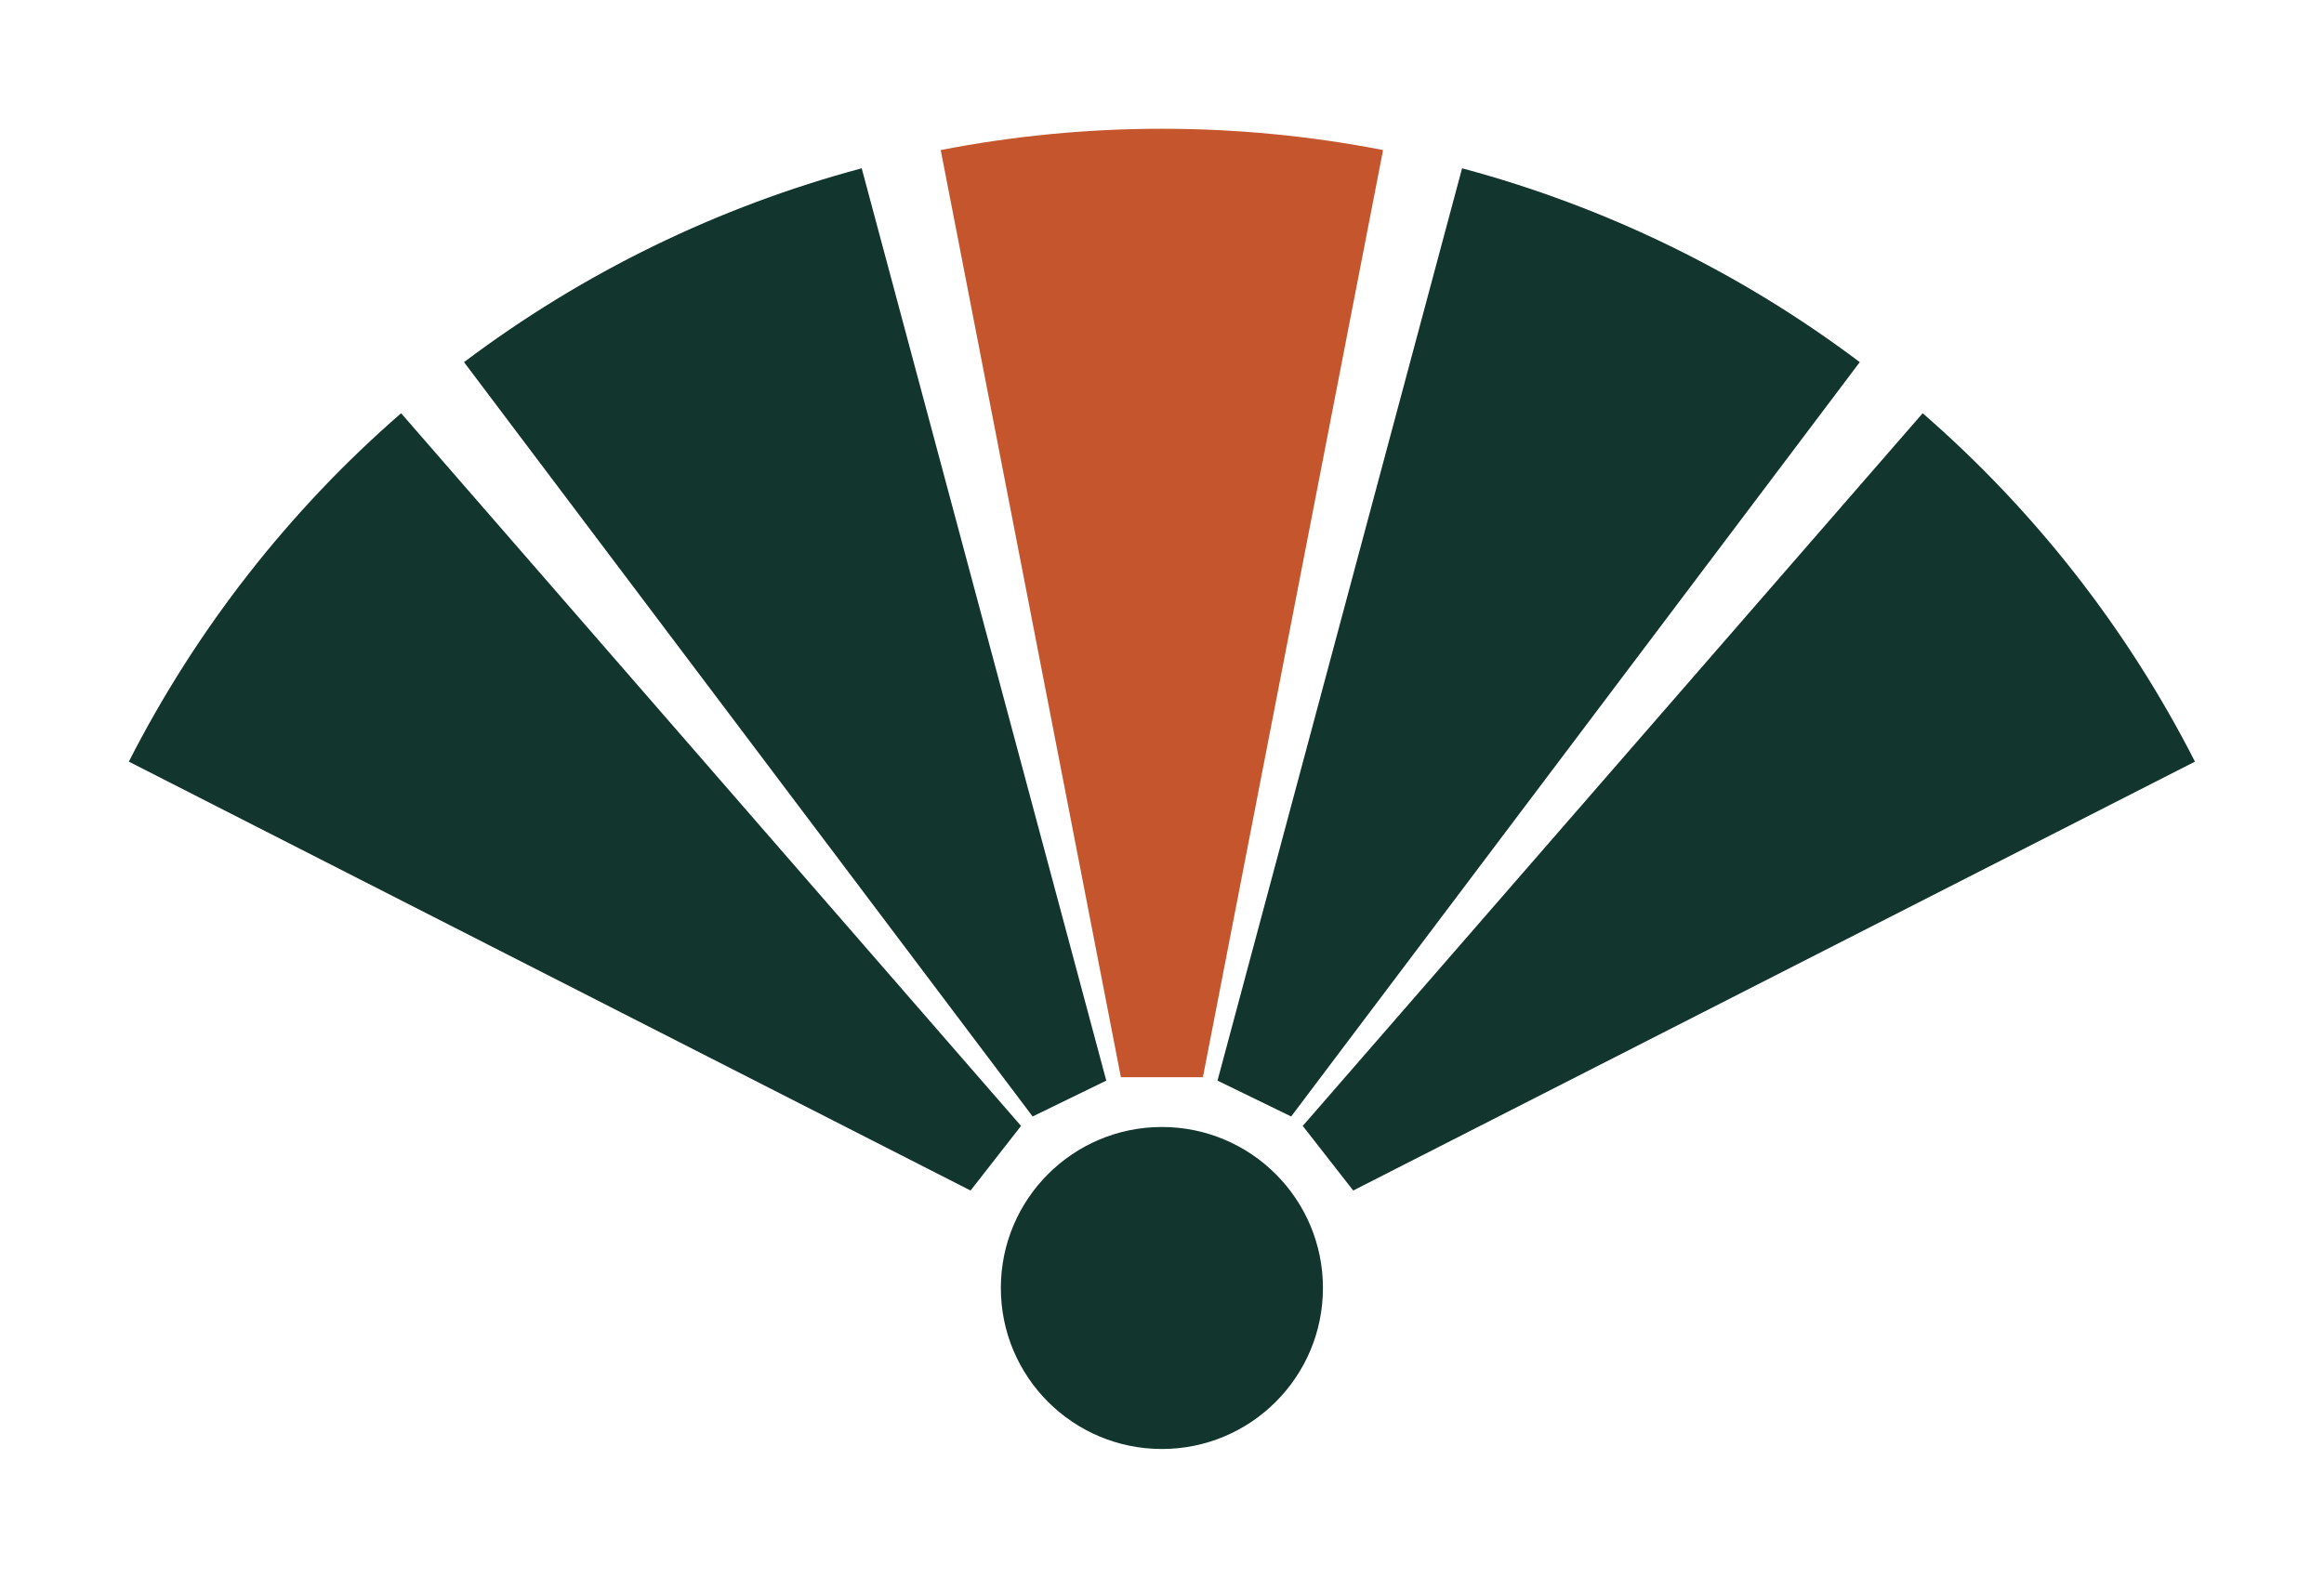
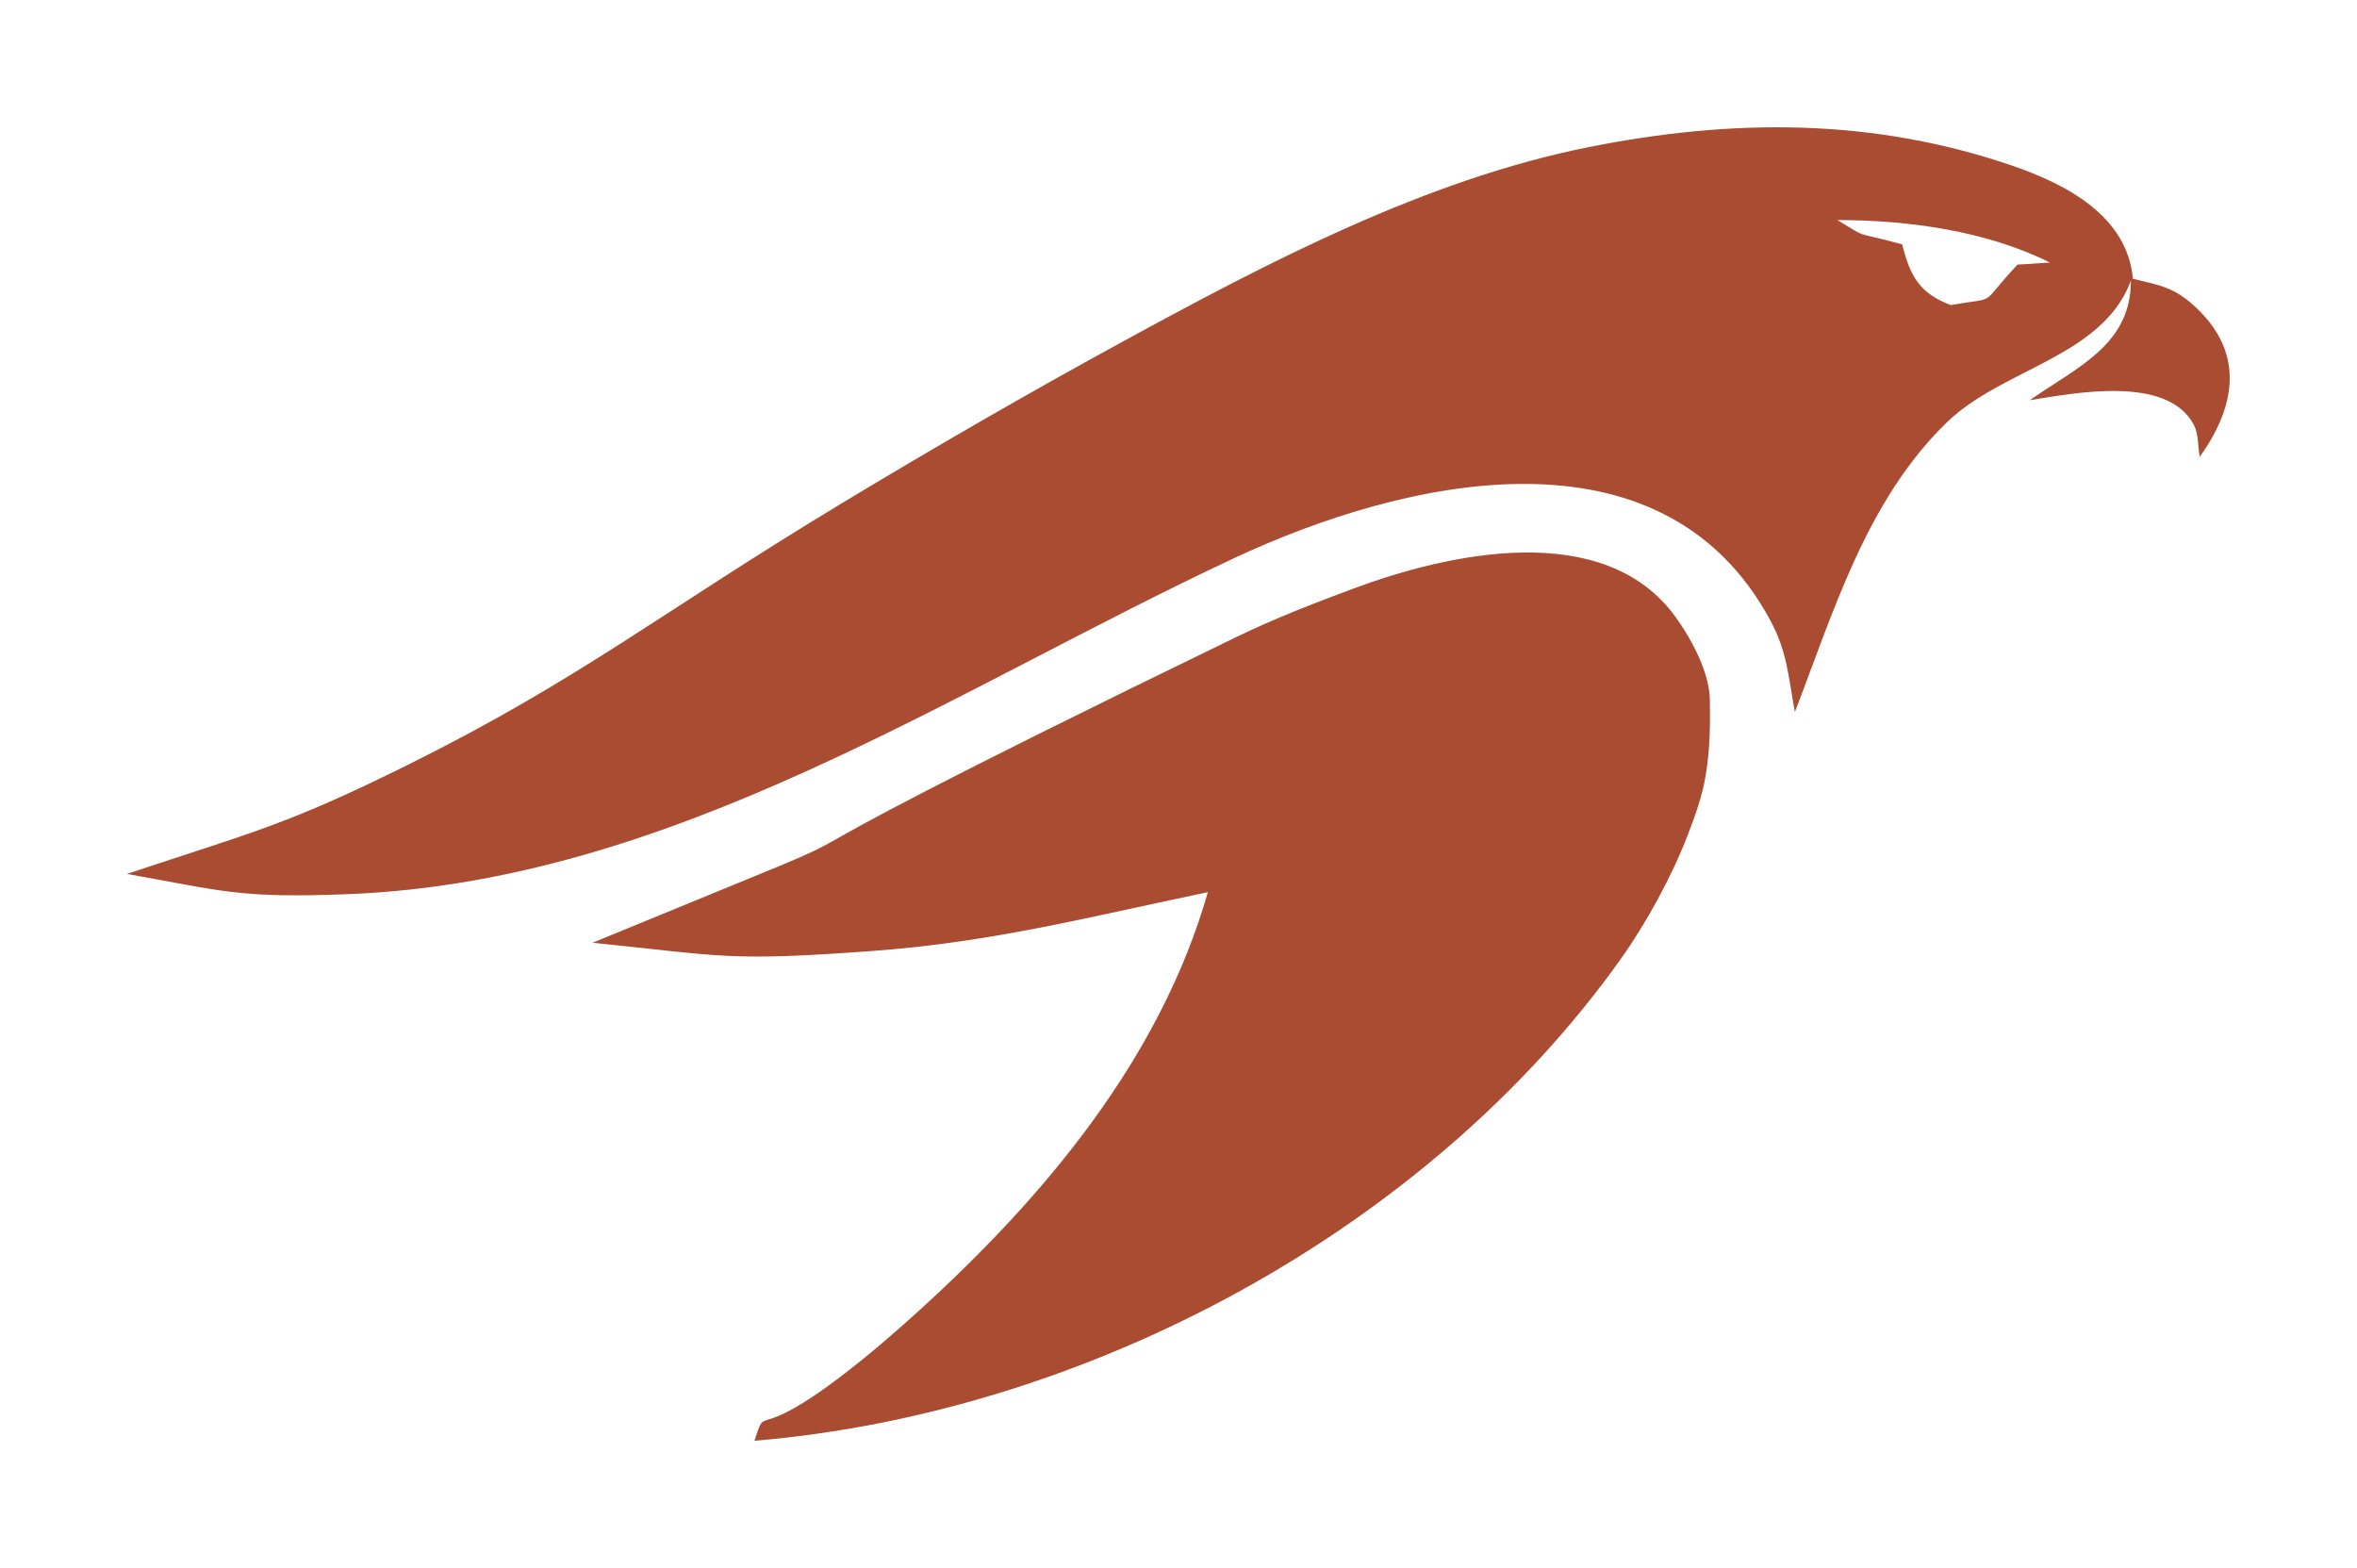
- <svg xmlns="http://www.w3.org/2000/svg" viewBox="5.89 26 108.23 73.5" role="img" aria-label="Merlin">
-   <path d="M51.09 81.46L11.89 61.48A54 54 0 0 1 24.57 45.25L53.44 78.45ZM53.98 78.01L27.5 42.87A54 54 0 0 1 46.02 33.84L57.41 76.34ZM62.59 76.34L73.98 33.84A54 54 0 0 1 92.5 42.87L66.02 78.01ZM66.56 78.45L95.43 45.25A54 54 0 0 1 108.11 61.48L68.91 81.46ZM52.5 86A7.5 7.5 0 1 1 67.5 86A7.5 7.5 0 1 1 52.5 86Z" fill="#12352E" />
-   <path d="M58.09 76.18L49.7 32.99A54 54 0 0 1 70.3 32.99L61.91 76.18Z" fill="#C4552D" />
+ <svg xmlns="http://www.w3.org/2000/svg" viewBox="4.526 24.813 111.426 74.105" role="img" aria-label="Merlin">
+   <path d="M105.359 37.99C106.615 38.304 107.327 38.364 108.421 39.426C110.691 41.63 110.144 44.133 108.517 46.411C108.421 45.901 108.476 45.338 108.23 44.88C106.954 42.511 102.516 43.41 100.478 43.732C102.749 42.149 105.263 41.111 105.263 38.086C103.909 41.697 99.203 42.214 96.555 44.785C92.773 48.456 91.212 53.713 89.378 58.469C89.068 56.797 89.019 55.634 88.23 54.163C83.098 44.6 70.88 47.449 62.871 51.196C49.416 57.491 36.329 66.486 20.957 67.081C15.827 67.28 15.094 66.936 10.526 66.124C16.443 64.152 18.03 63.837 23.828 60.957C31.973 56.911 35.78 53.759 44.306 48.612C48.686 45.969 53.117 43.407 57.608 40.957C64.433 37.234 71.89 33.316 79.617 31.77C86.396 30.415 93.027 30.381 99.617 32.632C102.222 33.521 105.089 35.021 105.359 37.99ZM40.191 92.919C40.81 91.063 40.072 93.085 44.306 89.856C45.566 88.896 46.769 87.859 47.943 86.794C53.915 81.372 59.381 74.847 61.627 66.986C56.023 68.153 51.458 69.346 45.837 69.761C38.946 70.269 38.753 70.01 32.536 69.378C52.268 61.253 32.938 69.504 62.967 54.928C64.768 54.054 66.64 53.33 68.517 52.632C72.975 50.972 80.353 49.31 83.732 53.971C84.443 54.951 85.333 56.539 85.359 57.895C85.382 59.076 85.359 60.269 85.167 61.435C85.006 62.421 84.667 63.375 84.306 64.306C83.554 66.25 82.359 68.443 81.148 70.144C71.974 83.027 55.813 91.617 40.191 92.919ZM91.388 35.215C92.968 36.164 91.986 35.692 94.45 36.364C94.821 37.848 95.267 38.68 96.746 39.234C99.107 38.818 97.996 39.348 99.904 37.321C100.415 37.289 100.925 37.257 101.435 37.225C98.432 35.723 94.717 35.215 91.388 35.215Z" fill="#AA4C32" />
</svg>
